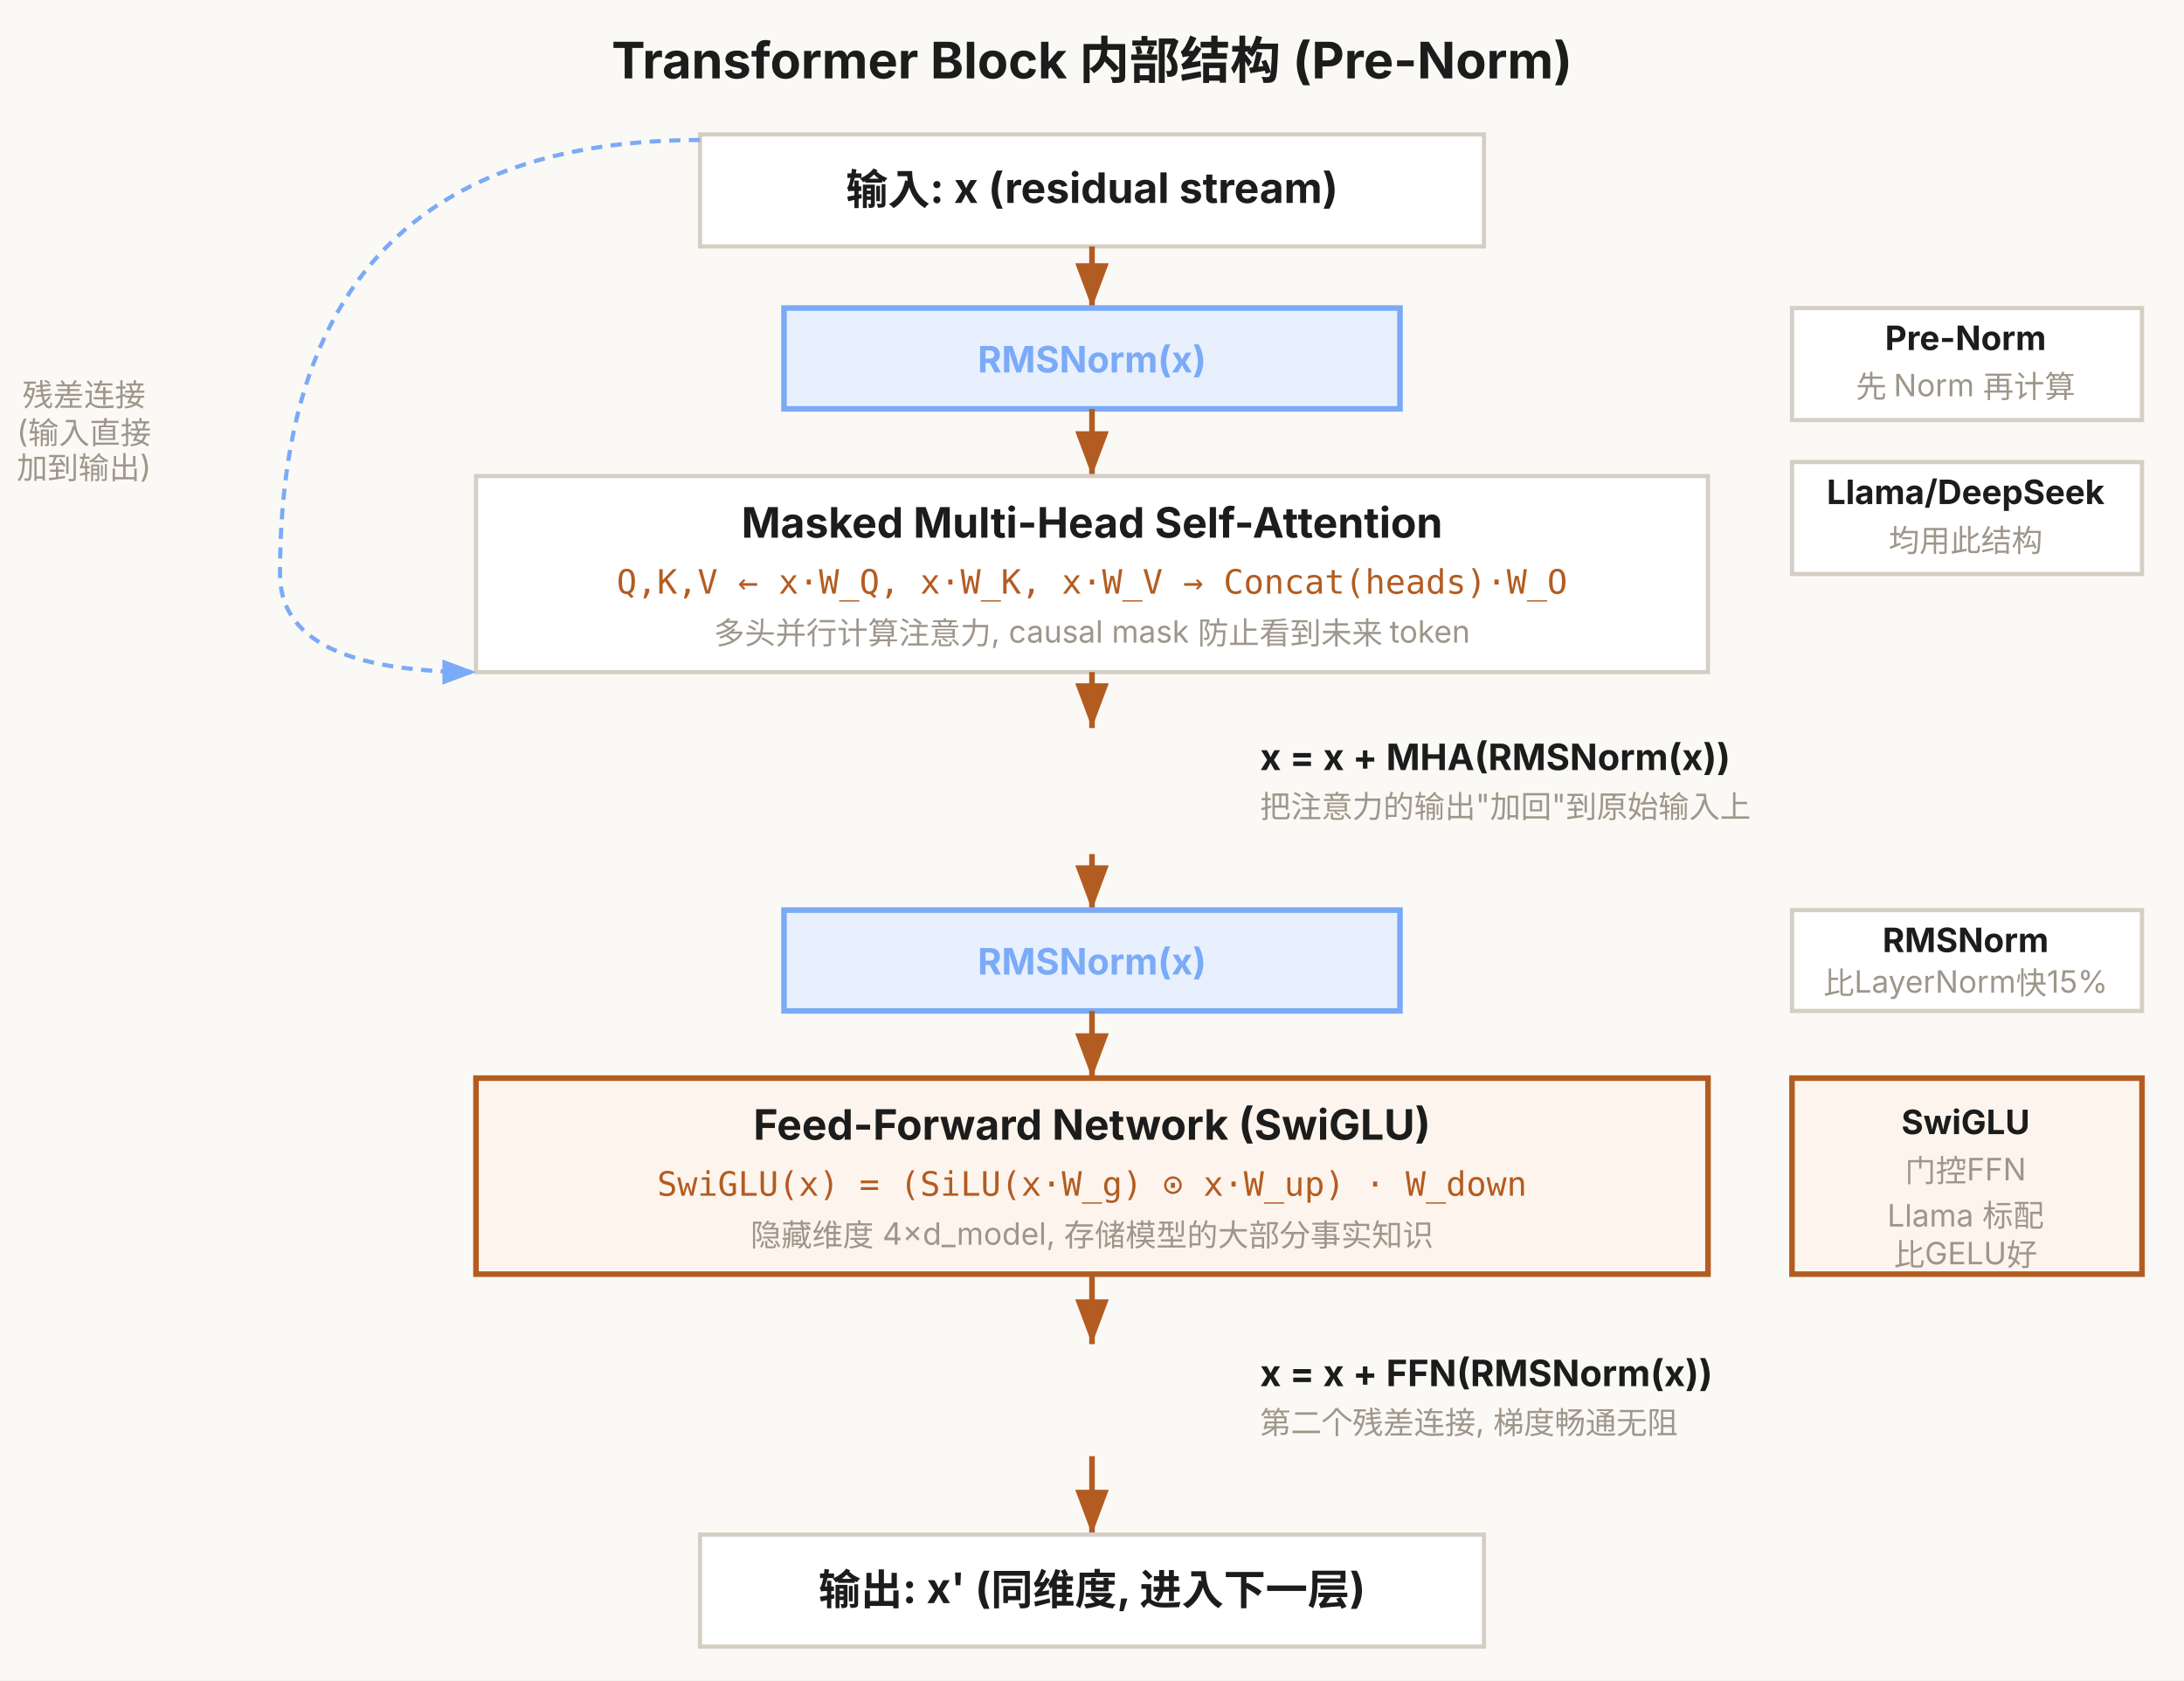
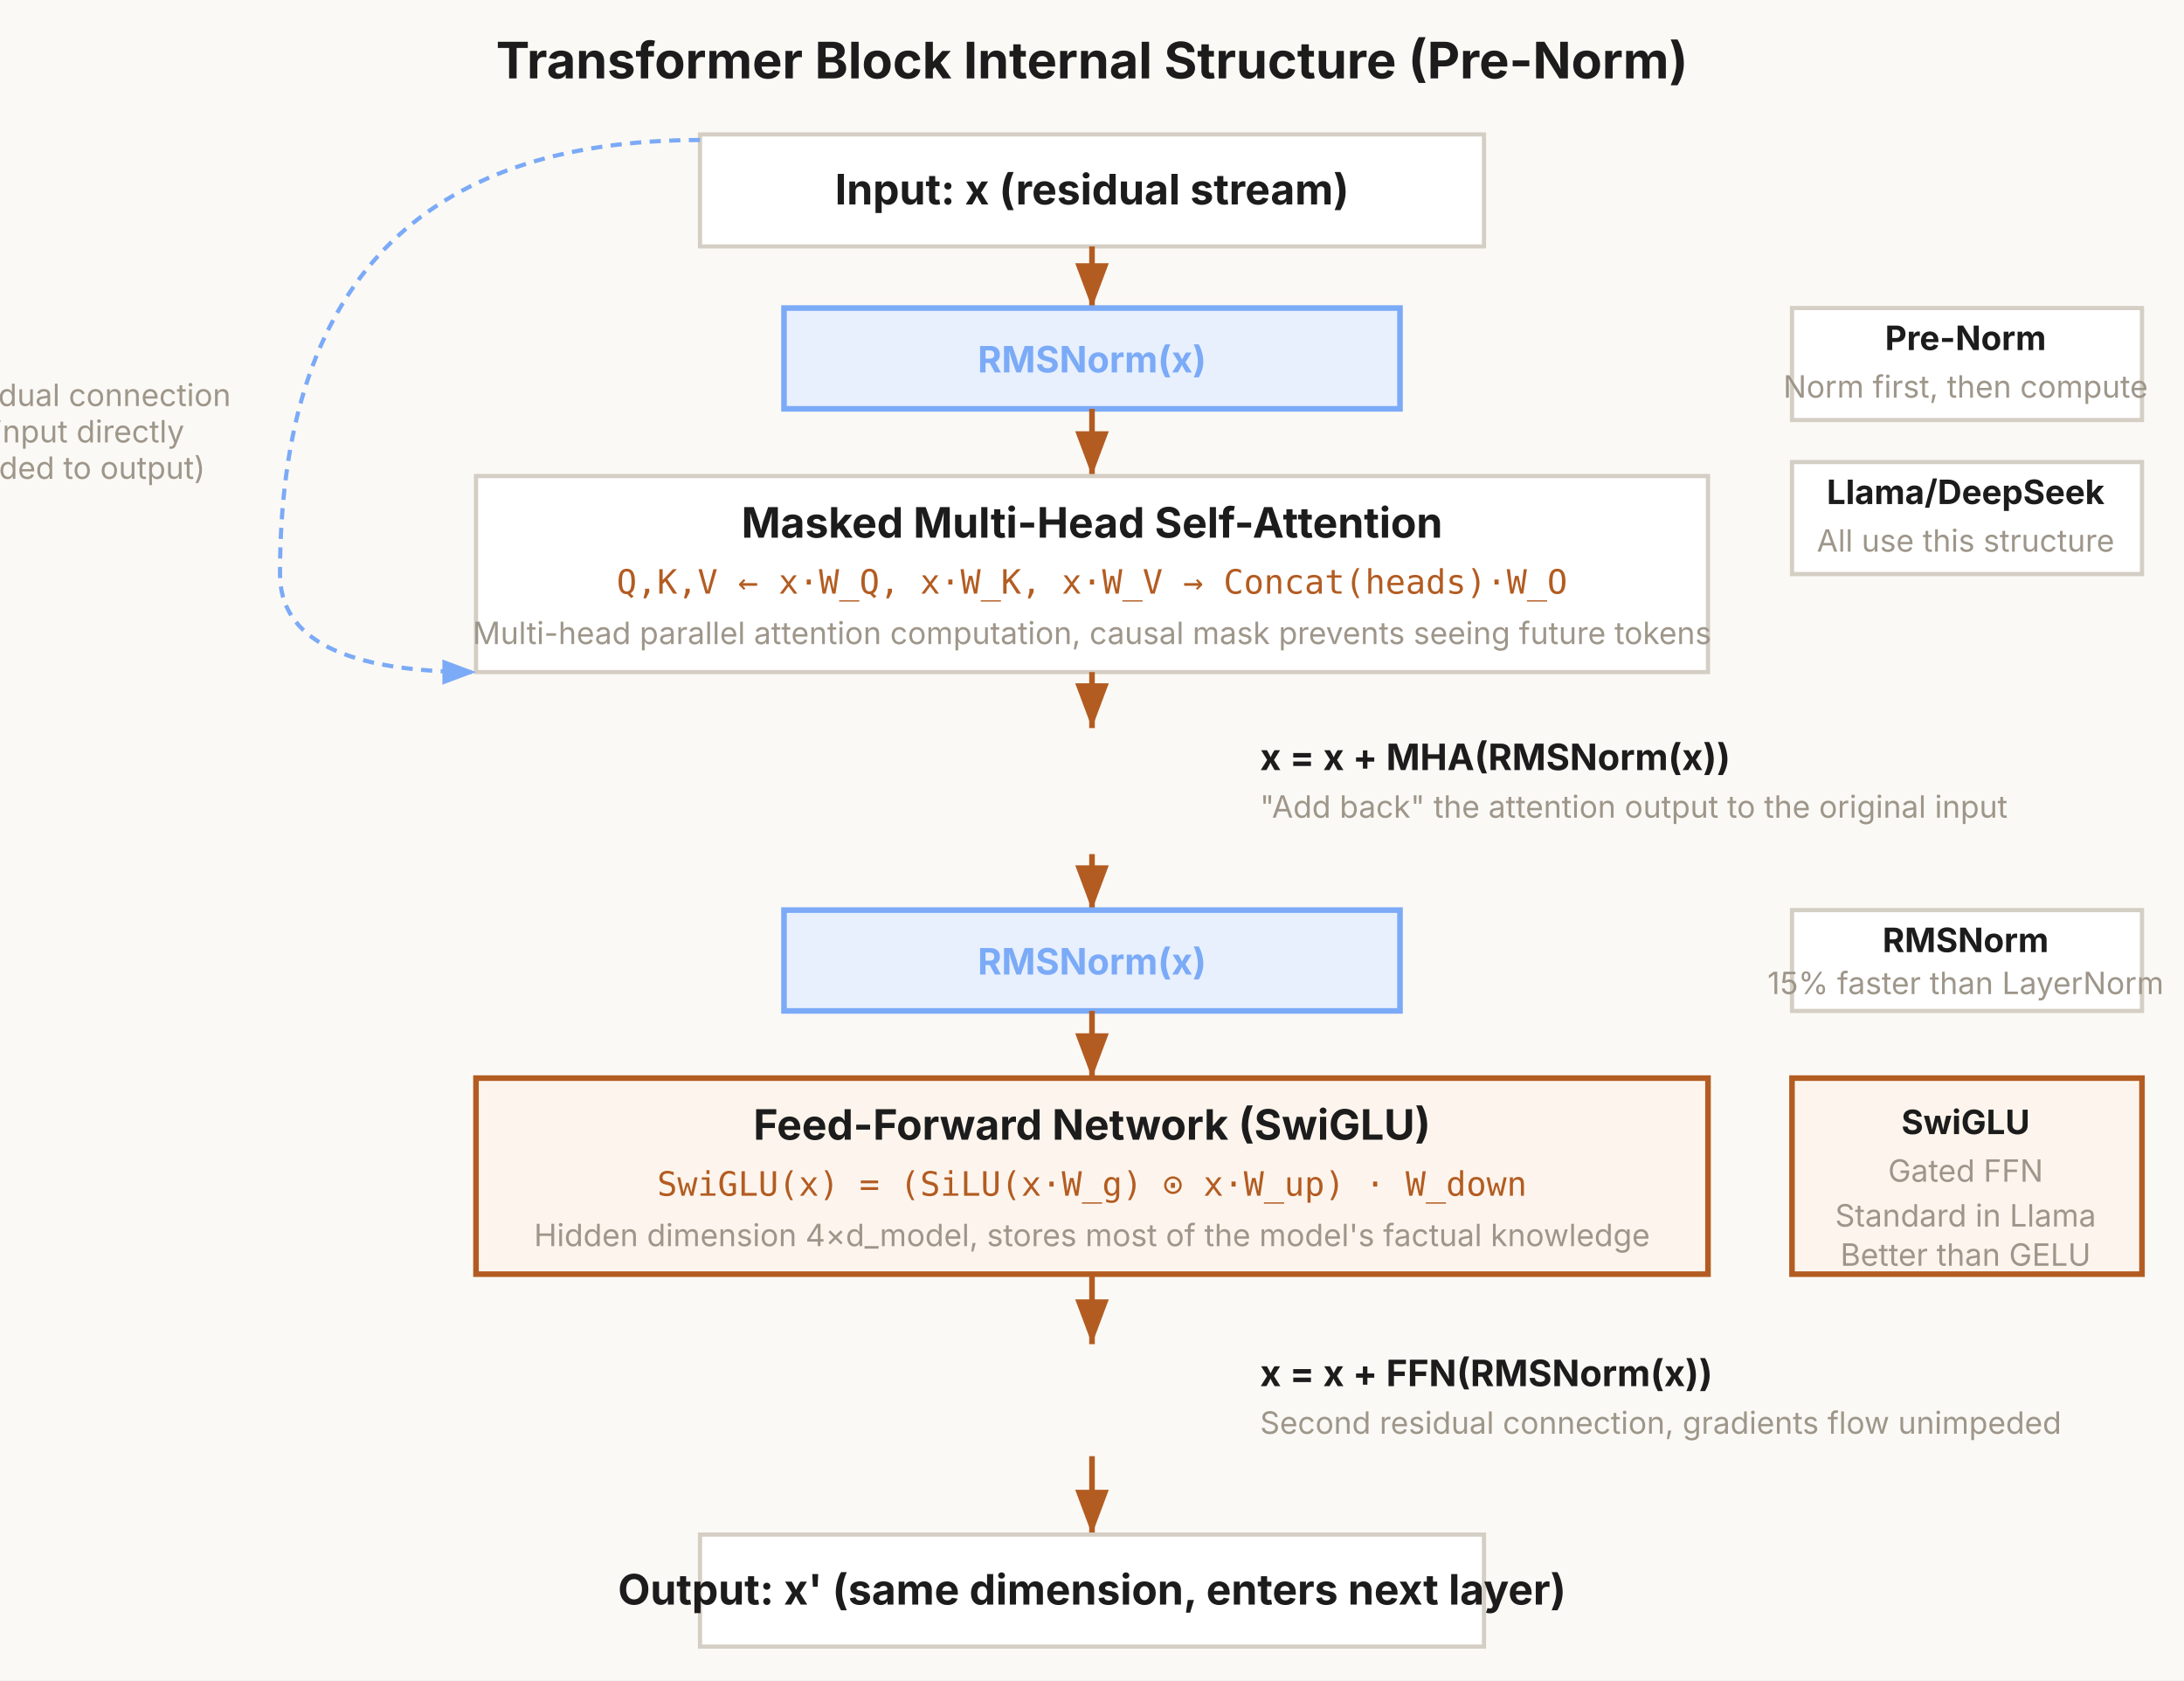
<svg xmlns="http://www.w3.org/2000/svg" viewBox="0 0 780 600" fill="none">
  <defs>
    <style>
      text{font-family:system-ui,-apple-system,sans-serif}
      .bg{fill:#fbf9f5}
      .box{fill:#fff;stroke:#d4cec4;stroke-width:1.5}
      .b2{fill:#fdf5ed;stroke:#b35c22;stroke-width:2}
      .b3{fill:#e8f0fe;stroke:#7baaf7;stroke-width:2}
      .t1{fill:#5c554a;font-size:13px}
      .t2{fill:#1c1c1c;font-size:15px;font-weight:700}
      .t3{fill:#b35c22;font-size:12px;font-family:'JetBrains Mono','Fira Code',monospace}
      .ts{fill:#9e968a;font-size:11px}
      .arr{stroke:#b35c22;stroke-width:2;fill:none;marker-end:url(#ah)}
      .arr2{stroke:#7baaf7;stroke-width:1.5;fill:none;marker-end:url(#ahb);stroke-dasharray:4 3}
    </style>
    <marker id="ah" markerWidth="8" markerHeight="6" refX="8" refY="3" orient="auto">
      <polygon points="0 0,8 3,0 6" fill="#b35c22" />
    </marker>
    <marker id="ahb" markerWidth="8" markerHeight="6" refX="8" refY="3" orient="auto">
      <polygon points="0 0,8 3,0 6" fill="#7baaf7" />
    </marker>
  </defs>
  <rect class="bg" width="780" height="600" />
-   <text class="t2" x="390" y="28" text-anchor="middle" style="font-size:18px">Transformer Block 内部结构 (Pre-Norm)</text>
+   <text class="t2" x="390" y="28" text-anchor="middle" style="font-size:18px">Transformer Block Internal Structure (Pre-Norm)</text>
  <rect class="box" x="250" y="48" width="280" height="40" />
-   <text class="t2" x="390" y="73" text-anchor="middle">输入: x (residual stream)</text>
+   <text class="t2" x="390" y="73" text-anchor="middle">Input: x (residual stream)</text>
  <line class="arr" x1="390" y1="88" x2="390" y2="110" />
  <rect class="b3" x="280" y="110" width="220" height="36" />
  <text class="t2" x="390" y="133" text-anchor="middle" style="font-size:13px;fill:#7baaf7">RMSNorm(x)</text>
  <line class="arr" x1="390" y1="146" x2="390" y2="170" />
  <rect class="box" x="170" y="170" width="440" height="70" />
  <text class="t2" x="390" y="192" text-anchor="middle">Masked Multi-Head Self-Attention</text>
  <text class="t3" x="390" y="212" text-anchor="middle">Q,K,V ← x·W_Q, x·W_K, x·W_V  →  Concat(heads)·W_O</text>
-   <text class="ts" x="390" y="230" text-anchor="middle">多头并行计算注意力, causal mask 防止看到未来 token</text>
+   <text class="ts" x="390" y="230" text-anchor="middle">Multi-head parallel attention computation, causal mask prevents seeing future tokens</text>
  <path class="arr2" d="M 250 50 Q 100 50 100 205 Q 100 240 170 240" />
-   <text class="ts" x="30" y="145" text-anchor="middle">残差连接</text>
-   <text class="ts" x="30" y="158" text-anchor="middle">(输入直接</text>
-   <text class="ts" x="30" y="171" text-anchor="middle">加到输出)</text>
+   <text class="ts" x="30" y="145" text-anchor="middle">Residual connection</text>
+   <text class="ts" x="30" y="158" text-anchor="middle">(input directly</text>
+   <text class="ts" x="30" y="171" text-anchor="middle">added to output)</text>
  <line class="arr" x1="390" y1="240" x2="390" y2="260" />
  <text class="t2" x="450" y="275" text-anchor="start" style="font-size:13px">x = x + MHA(RMSNorm(x))</text>
-   <text class="ts" x="450" y="292" text-anchor="start">把注意力的输出"加回"到原始输入上</text>
+   <text class="ts" x="450" y="292" text-anchor="start">"Add back" the attention output to the original input</text>
  <line class="arr" x1="390" y1="305" x2="390" y2="325" />
  <rect class="b3" x="280" y="325" width="220" height="36" />
  <text class="t2" x="390" y="348" text-anchor="middle" style="font-size:13px;fill:#7baaf7">RMSNorm(x)</text>
  <line class="arr" x1="390" y1="361" x2="390" y2="385" />
  <rect class="b2" x="170" y="385" width="440" height="70" />
  <text class="t2" x="390" y="407" text-anchor="middle">Feed-Forward Network (SwiGLU)</text>
  <text class="t3" x="390" y="427" text-anchor="middle">SwiGLU(x) = (SiLU(x·W_g) ⊙ x·W_up) · W_down</text>
-   <text class="ts" x="390" y="445" text-anchor="middle">隐藏维度 4×d_model, 存储模型的大部分事实知识</text>
+   <text class="ts" x="390" y="445" text-anchor="middle">Hidden dimension 4×d_model, stores most of the model's factual knowledge</text>
  <line class="arr" x1="390" y1="455" x2="390" y2="480" />
  <text class="t2" x="450" y="495" text-anchor="start" style="font-size:13px">x = x + FFN(RMSNorm(x))</text>
-   <text class="ts" x="450" y="512" text-anchor="start">第二个残差连接, 梯度畅通无阻</text>
+   <text class="ts" x="450" y="512" text-anchor="start">Second residual connection, gradients flow unimpeded</text>
  <line class="arr" x1="390" y1="520" x2="390" y2="548" />
  <rect class="box" x="250" y="548" width="280" height="40" />
-   <text class="t2" x="390" y="573" text-anchor="middle">输出: x' (同维度, 进入下一层)</text>
+   <text class="t2" x="390" y="573" text-anchor="middle">Output: x' (same dimension, enters next layer)</text>
  <rect class="box" x="640" y="110" width="125" height="40" />
  <text class="t2" x="702" y="125" text-anchor="middle" style="font-size:12px">Pre-Norm</text>
-   <text class="ts" x="702" y="142" text-anchor="middle">先 Norm 再计算</text>
+   <text class="ts" x="702" y="142" text-anchor="middle">Norm first, then compute</text>
  <rect class="box" x="640" y="165" width="125" height="40" />
  <text class="t2" x="702" y="180" text-anchor="middle" style="font-size:12px">Llama/DeepSeek</text>
-   <text class="ts" x="702" y="197" text-anchor="middle">均用此结构</text>
+   <text class="ts" x="702" y="197" text-anchor="middle">All use this structure</text>
  <rect class="box" x="640" y="325" width="125" height="36" />
  <text class="t2" x="702" y="340" text-anchor="middle" style="font-size:12px">RMSNorm</text>
-   <text class="ts" x="702" y="355" text-anchor="middle">比LayerNorm快15%</text>
+   <text class="ts" x="702" y="355" text-anchor="middle">15% faster than LayerNorm</text>
  <rect class="b2" x="640" y="385" width="125" height="70" />
  <text class="t2" x="702" y="405" text-anchor="middle" style="font-size:12px">SwiGLU</text>
-   <text class="ts" x="702" y="422" text-anchor="middle">门控FFN</text>
-   <text class="ts" x="702" y="438" text-anchor="middle">Llama 标配</text>
-   <text class="ts" x="702" y="452" text-anchor="middle">比GELU好</text>
+   <text class="ts" x="702" y="422" text-anchor="middle">Gated FFN</text>
+   <text class="ts" x="702" y="438" text-anchor="middle">Standard in Llama</text>
+   <text class="ts" x="702" y="452" text-anchor="middle">Better than GELU</text>
</svg>
